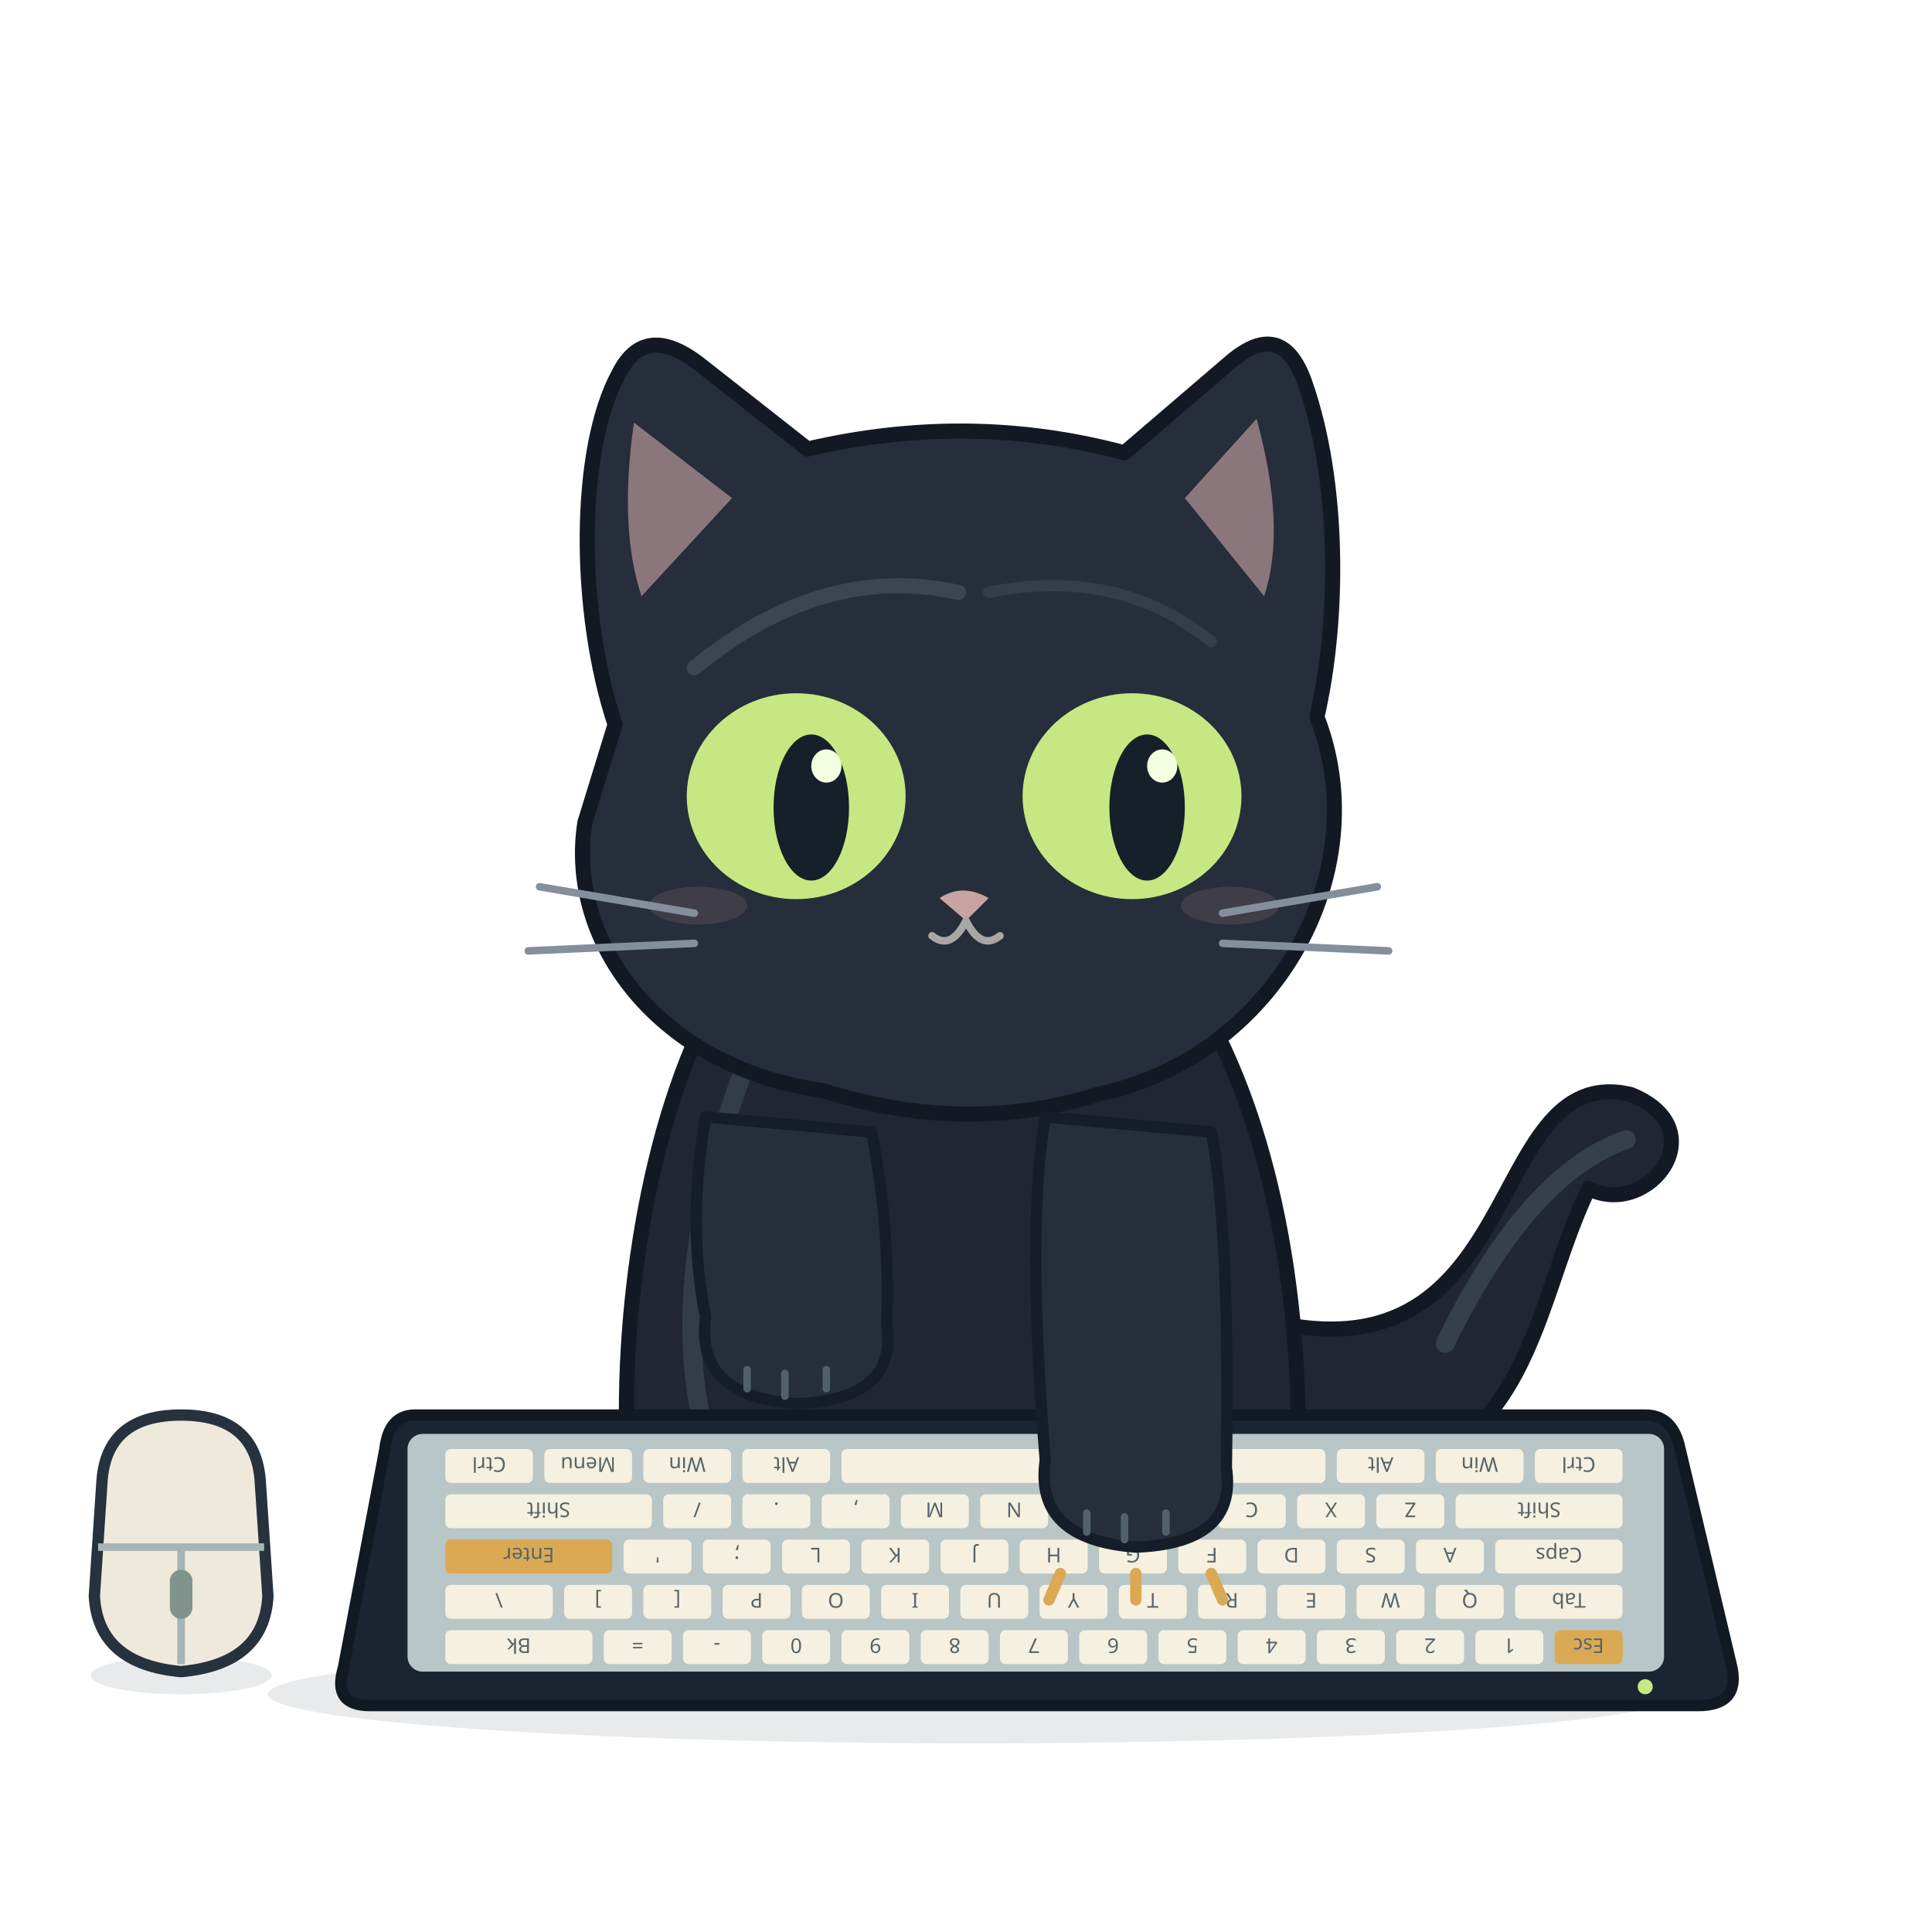
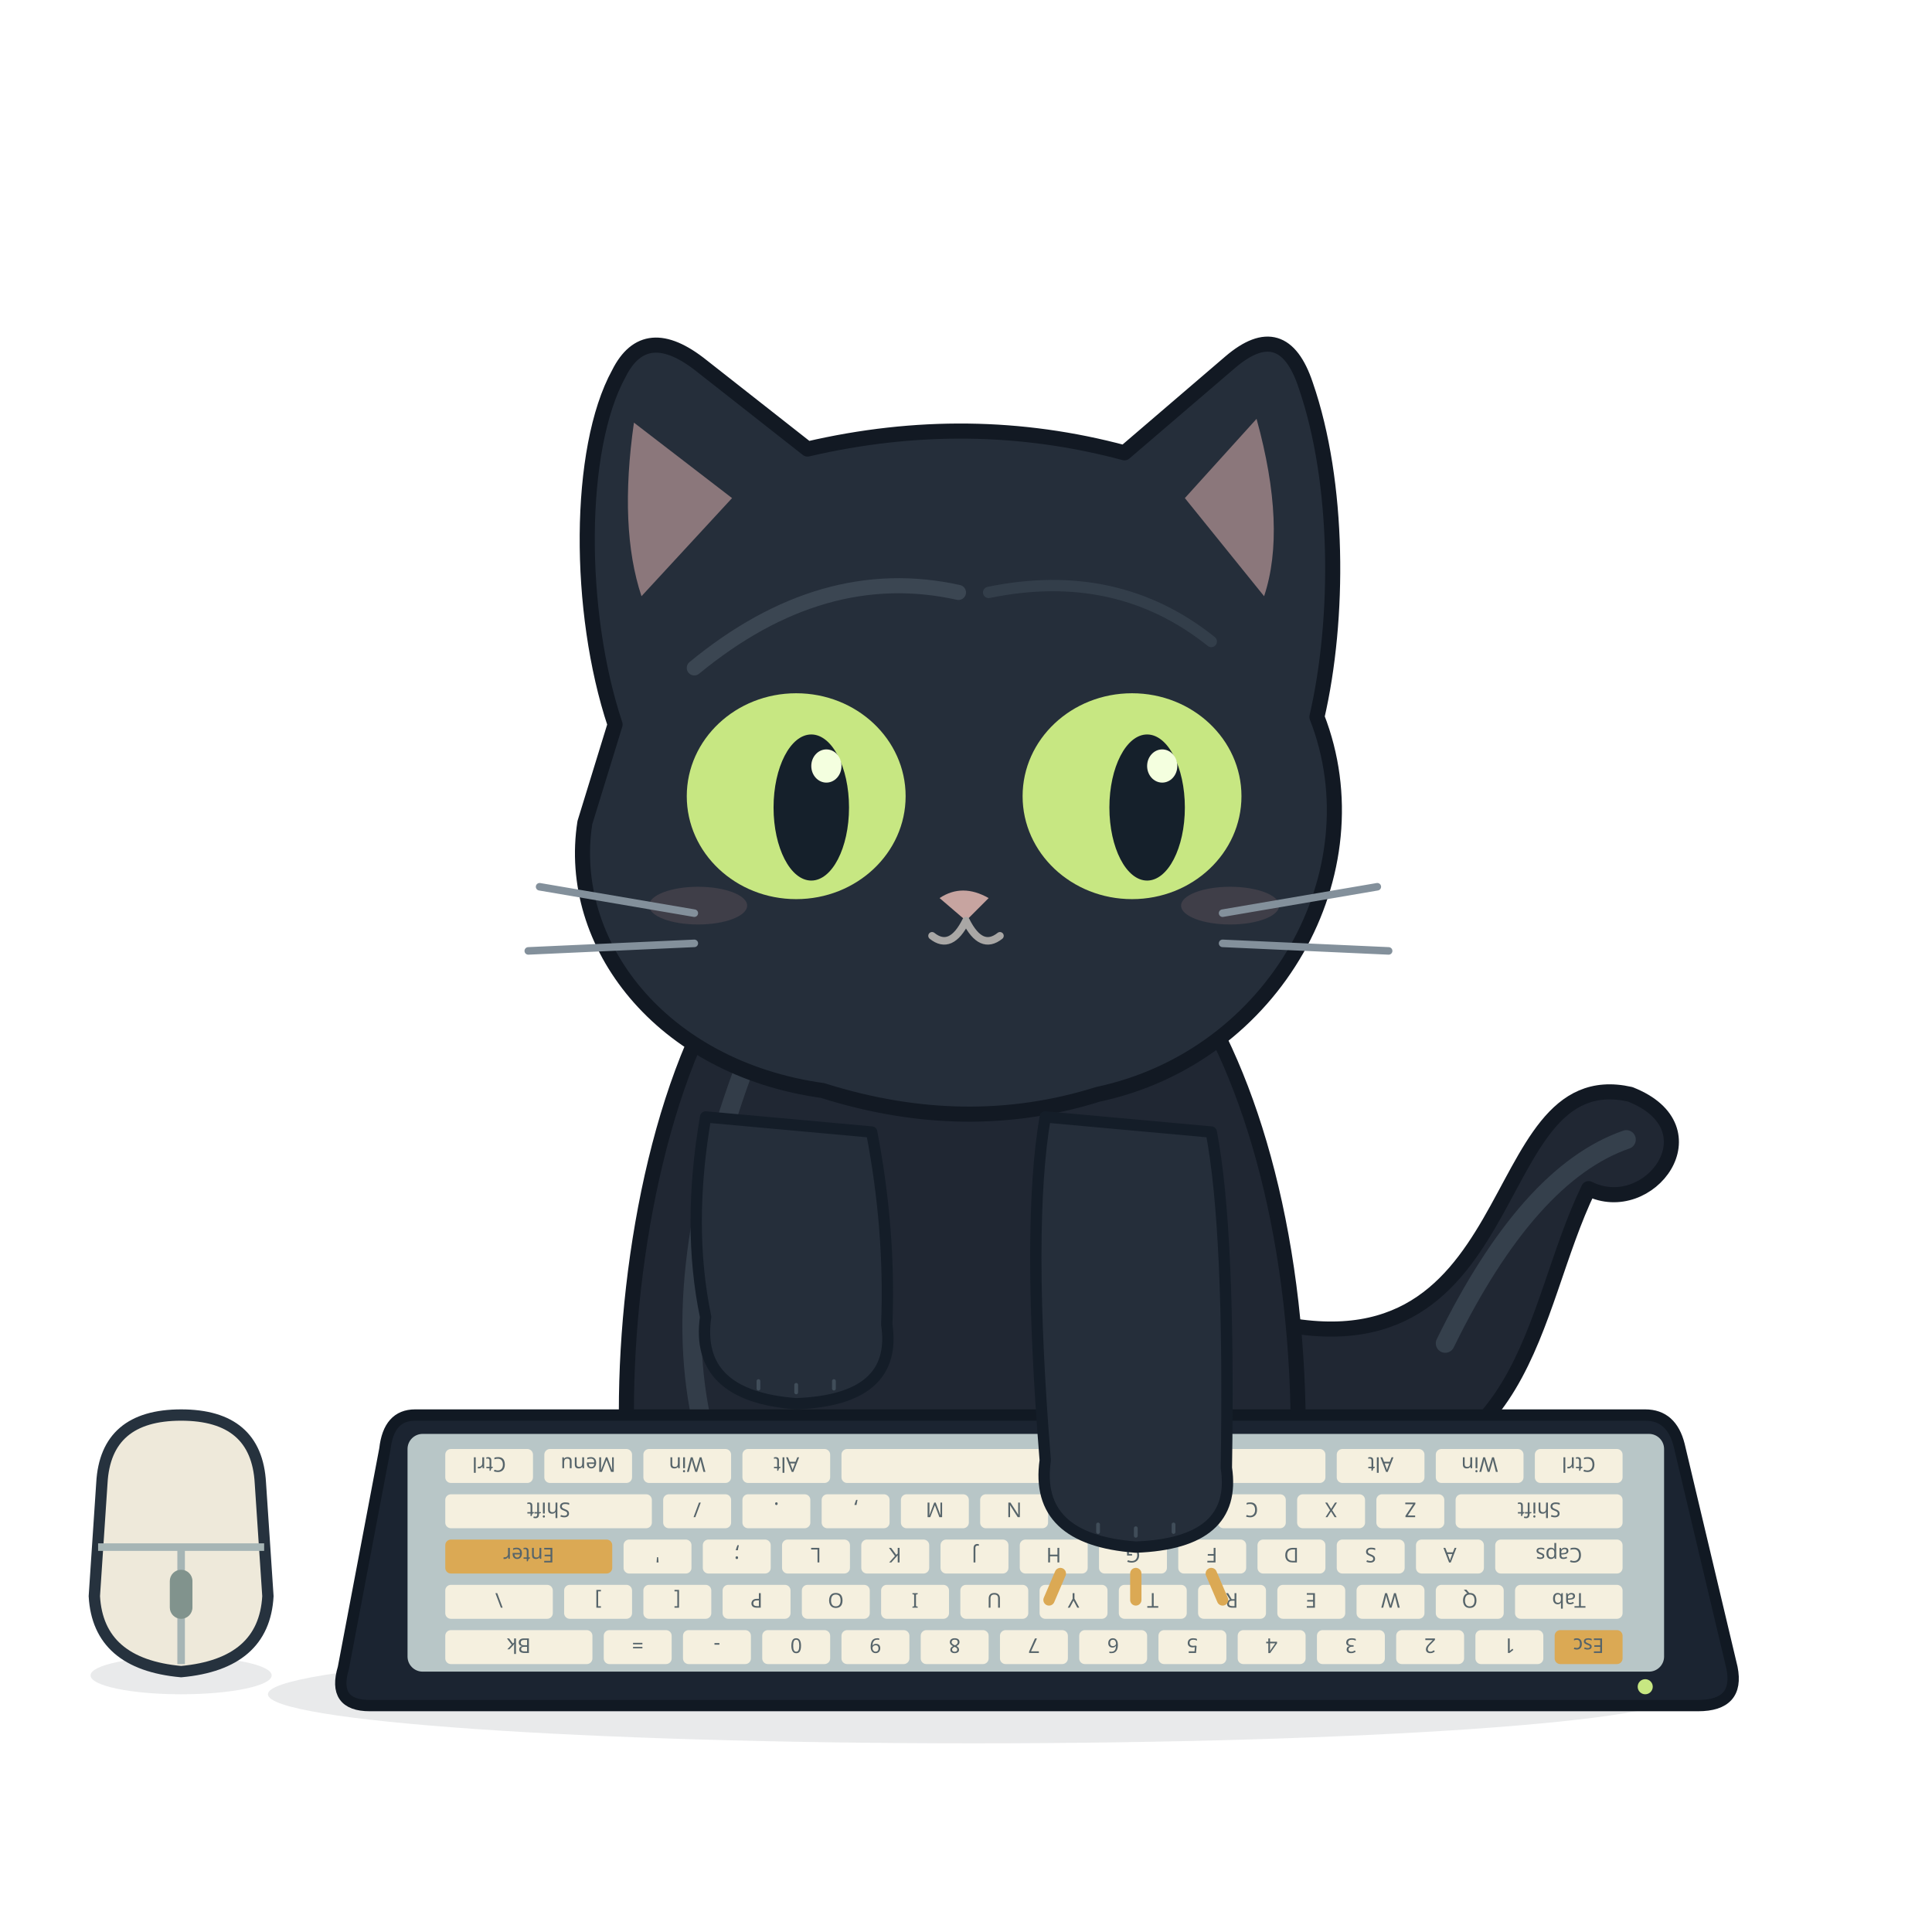
<svg xmlns="http://www.w3.org/2000/svg" width="512" height="512" viewBox="0 0 512 512">
  <ellipse cx="258" cy="449" rx="187" ry="13" fill="#17212d18" />
  <path d="M 332 349 C 406 370 392 281 432 290 C 455 299 437 323 421 315 C 405 348 406 395 345 393 Z" fill="#202733" stroke="#121923" stroke-width="4" stroke-linecap="round" stroke-linejoin="round" />
  <path d="M 383 356 Q 405 311 431 302" fill="none" stroke="#35404c" stroke-width="5" stroke-linecap="round" stroke-linejoin="round" />
  <path d="M 198 252 C 176 280 166 332 166 374 Q 163 407 195 413 L 316 413 Q 349 410 344 374 C 343 321 329 278 310 254 Z" fill="#202733" stroke="#121923" stroke-width="4" stroke-linecap="round" stroke-linejoin="round" />
  <path d="M 198 281 Q 176 339 187 381" fill="none" stroke="#333d49" stroke-width="5" stroke-linecap="round" stroke-linejoin="round" />
  <ellipse cx="210" cy="398" rx="36" ry="20" fill="#151d28" />
  <ellipse cx="303" cy="398" rx="36" ry="20" fill="#151d28" />
  <path d="M 163 192 C 153 162 153 119 164 99 Q 171 85 186 97 L 214 119 Q 257 109 298 120 L 326 96 Q 340 84 346 102 C 355 128 355 164 349 190 C 365 231 338 280 291 290 Q 256 301 218 289 C 175 283 150 250 155 218 Z" fill="#252e3a" stroke="#121923" stroke-width="4" stroke-linecap="round" stroke-linejoin="round" />
  <path d="M 168 112 Q 164 140 170 158 L 194 132 Z" fill="#8b777b" stroke="none" stroke-width="1" stroke-linecap="round" stroke-linejoin="round" />
  <path d="M 333 111 Q 341 140 335 158 L 314 132 Z" fill="#8b777b" stroke="none" stroke-width="1" stroke-linecap="round" stroke-linejoin="round" />
  <path d="M 184 177 Q 218 149 254 157" fill="none" stroke="#3b4652" stroke-width="4" stroke-linecap="round" stroke-linejoin="round" />
  <path d="M 262 157 Q 296 150 321 170" fill="none" stroke="#333e4a" stroke-width="3" stroke-linecap="round" stroke-linejoin="round" />
  <ellipse cx="211" cy="211" rx="29" ry="27.28" fill="#c7e782" />
  <ellipse cx="215" cy="214" rx="10" ry="19.36" fill="#15202b" />
  <ellipse cx="219" cy="203" rx="4" ry="4.4" fill="#f4ffdf" />
  <ellipse cx="300" cy="211" rx="29" ry="27.28" fill="#c7e782" />
  <ellipse cx="304" cy="214" rx="10" ry="19.36" fill="#15202b" />
  <ellipse cx="308" cy="203" rx="4" ry="4.4" fill="#f4ffdf" />
  <ellipse cx="185" cy="240" rx="13" ry="5" fill="#db9e9e24" />
  <ellipse cx="326" cy="240" rx="13" ry="5" fill="#db9e9e24" />
  <path d="M 249 238 Q 255 234 262 238 L 256 244 Z" fill="#c7a4a0" stroke="none" stroke-width="1" stroke-linecap="round" stroke-linejoin="round" />
  <path d="M 256 244 Q 252 252 247 248 M 256 244 Q 260 252 265 248" fill="none" stroke="#a9a7a5" stroke-width="2" stroke-linecap="round" stroke-linejoin="round" />
  <path d="M 184 242 L 143 235" fill="none" stroke="#83909b" stroke-width="2" stroke-linecap="round" stroke-linejoin="round" />
  <path d="M 184 250 L 140 252" fill="none" stroke="#83909b" stroke-width="2" stroke-linecap="round" stroke-linejoin="round" />
  <path d="M 324 242 L 365 235" fill="none" stroke="#83909b" stroke-width="2" stroke-linecap="round" stroke-linejoin="round" />
  <path d="M 324 250 L 368 252" fill="none" stroke="#83909b" stroke-width="2" stroke-linecap="round" stroke-linejoin="round" />
  <path d="M 110 375 L 436 375 Q 443 375 445 383 L 459 442 Q 461 452 450 452 L 98 452 Q 88 452 91 442 L 102 384 Q 103 375 110 375 Z" fill="#1b2431" stroke="#111923" stroke-width="3" stroke-linecap="round" stroke-linejoin="round" />
  <rect x="108" y="380" width="333" height="63" rx="4" fill="#b8c6c7" />
  <g transform="rotate(180 275 409)">
    <rect x="120" y="377" width="18" height="9" rx="1.5" fill="#dba954" />
    <text x="129.0" y="383.8" text-anchor="middle" font-family="sans-serif" font-size="5.4" fill="#56646a">Esc</text>
    <rect x="141" y="377" width="18" height="9" rx="1.5" fill="#f5f0df" />
    <text x="150.0" y="383.8" text-anchor="middle" font-family="sans-serif" font-size="5.4" fill="#56646a">1</text>
    <rect x="162" y="377" width="18" height="9" rx="1.5" fill="#f5f0df" />
    <text x="171.0" y="383.8" text-anchor="middle" font-family="sans-serif" font-size="5.4" fill="#56646a">2</text>
    <rect x="183" y="377" width="18" height="9" rx="1.5" fill="#f5f0df" />
    <text x="192.0" y="383.8" text-anchor="middle" font-family="sans-serif" font-size="5.4" fill="#56646a">3</text>
    <rect x="204" y="377" width="18" height="9" rx="1.5" fill="#f5f0df" />
    <text x="213.0" y="383.8" text-anchor="middle" font-family="sans-serif" font-size="5.4" fill="#56646a">4</text>
    <rect x="225" y="377" width="18" height="9" rx="1.5" fill="#f5f0df" />
    <text x="234.0" y="383.8" text-anchor="middle" font-family="sans-serif" font-size="5.4" fill="#56646a">5</text>
    <rect x="246" y="377" width="18" height="9" rx="1.5" fill="#f5f0df" />
    <text x="255.0" y="383.8" text-anchor="middle" font-family="sans-serif" font-size="5.4" fill="#56646a">6</text>
    <rect x="267" y="377" width="18" height="9" rx="1.5" fill="#f5f0df" />
    <text x="276.0" y="383.8" text-anchor="middle" font-family="sans-serif" font-size="5.4" fill="#56646a">7</text>
    <rect x="288" y="377" width="18" height="9" rx="1.5" fill="#f5f0df" />
    <text x="297.0" y="383.8" text-anchor="middle" font-family="sans-serif" font-size="5.4" fill="#56646a">8</text>
    <rect x="309" y="377" width="18" height="9" rx="1.5" fill="#f5f0df" />
    <text x="318.0" y="383.8" text-anchor="middle" font-family="sans-serif" font-size="5.4" fill="#56646a">9</text>
    <rect x="330" y="377" width="18" height="9" rx="1.5" fill="#f5f0df" />
    <text x="339.0" y="383.8" text-anchor="middle" font-family="sans-serif" font-size="5.4" fill="#56646a">0</text>
    <rect x="351" y="377" width="18" height="9" rx="1.5" fill="#f5f0df" />
    <text x="360.0" y="383.8" text-anchor="middle" font-family="sans-serif" font-size="5.4" fill="#56646a">-</text>
    <rect x="372" y="377" width="18" height="9" rx="1.5" fill="#f5f0df" />
    <text x="381.0" y="383.8" text-anchor="middle" font-family="sans-serif" font-size="5.4" fill="#56646a">=</text>
    <rect x="393" y="377" width="39" height="9" rx="1.5" fill="#f5f0df" />
    <text x="412.5" y="383.8" text-anchor="middle" font-family="sans-serif" font-size="5.4" fill="#56646a">Bk</text>
    <rect x="120" y="389" width="28.5" height="9" rx="1.5" fill="#f5f0df" />
    <text x="134.25" y="395.8" text-anchor="middle" font-family="sans-serif" font-size="5.4" fill="#56646a">Tab</text>
    <rect x="151.5" y="389" width="18" height="9" rx="1.5" fill="#f5f0df" />
    <text x="160.5" y="395.8" text-anchor="middle" font-family="sans-serif" font-size="5.4" fill="#56646a">Q</text>
    <rect x="172.5" y="389" width="18" height="9" rx="1.5" fill="#f5f0df" />
    <text x="181.5" y="395.8" text-anchor="middle" font-family="sans-serif" font-size="5.4" fill="#56646a">W</text>
    <rect x="193.5" y="389" width="18" height="9" rx="1.5" fill="#f5f0df" />
    <text x="202.5" y="395.8" text-anchor="middle" font-family="sans-serif" font-size="5.4" fill="#56646a">E</text>
    <rect x="214.5" y="389" width="18" height="9" rx="1.5" fill="#f5f0df" />
    <text x="223.5" y="395.8" text-anchor="middle" font-family="sans-serif" font-size="5.4" fill="#56646a">R</text>
    <rect x="235.5" y="389" width="18" height="9" rx="1.5" fill="#f5f0df" />
    <text x="244.5" y="395.8" text-anchor="middle" font-family="sans-serif" font-size="5.4" fill="#56646a">T</text>
    <rect x="256.5" y="389" width="18" height="9" rx="1.5" fill="#f5f0df" />
    <text x="265.5" y="395.8" text-anchor="middle" font-family="sans-serif" font-size="5.4" fill="#56646a">Y</text>
    <rect x="277.5" y="389" width="18" height="9" rx="1.5" fill="#f5f0df" />
    <text x="286.5" y="395.8" text-anchor="middle" font-family="sans-serif" font-size="5.4" fill="#56646a">U</text>
    <rect x="298.5" y="389" width="18" height="9" rx="1.5" fill="#f5f0df" />
    <text x="307.5" y="395.8" text-anchor="middle" font-family="sans-serif" font-size="5.4" fill="#56646a">I</text>
    <rect x="319.5" y="389" width="18" height="9" rx="1.5" fill="#f5f0df" />
    <text x="328.5" y="395.8" text-anchor="middle" font-family="sans-serif" font-size="5.4" fill="#56646a">O</text>
    <rect x="340.5" y="389" width="18" height="9" rx="1.5" fill="#f5f0df" />
    <text x="349.5" y="395.8" text-anchor="middle" font-family="sans-serif" font-size="5.4" fill="#56646a">P</text>
    <rect x="361.5" y="389" width="18" height="9" rx="1.5" fill="#f5f0df" />
    <text x="370.5" y="395.8" text-anchor="middle" font-family="sans-serif" font-size="5.4" fill="#56646a">[</text>
    <rect x="382.5" y="389" width="18" height="9" rx="1.5" fill="#f5f0df" />
    <text x="391.5" y="395.8" text-anchor="middle" font-family="sans-serif" font-size="5.4" fill="#56646a">]</text>
    <rect x="403.5" y="389" width="28.5" height="9" rx="1.5" fill="#f5f0df" />
    <text x="417.75" y="395.8" text-anchor="middle" font-family="sans-serif" font-size="5.4" fill="#56646a">\</text>
    <rect x="120" y="401" width="33.75" height="9" rx="1.5" fill="#f5f0df" />
    <text x="136.875" y="407.8" text-anchor="middle" font-family="sans-serif" font-size="5.4" fill="#56646a">Caps</text>
    <rect x="156.75" y="401" width="18" height="9" rx="1.5" fill="#f5f0df" />
    <text x="165.75" y="407.8" text-anchor="middle" font-family="sans-serif" font-size="5.4" fill="#56646a">A</text>
    <rect x="177.75" y="401" width="18" height="9" rx="1.5" fill="#f5f0df" />
    <text x="186.75" y="407.8" text-anchor="middle" font-family="sans-serif" font-size="5.4" fill="#56646a">S</text>
    <rect x="198.75" y="401" width="18" height="9" rx="1.5" fill="#f5f0df" />
    <text x="207.75" y="407.8" text-anchor="middle" font-family="sans-serif" font-size="5.4" fill="#56646a">D</text>
    <rect x="219.75" y="401" width="18" height="9" rx="1.5" fill="#f5f0df" />
    <text x="228.75" y="407.8" text-anchor="middle" font-family="sans-serif" font-size="5.4" fill="#56646a">F</text>
    <rect x="240.75" y="401" width="18" height="9" rx="1.5" fill="#f5f0df" />
    <text x="249.75" y="407.8" text-anchor="middle" font-family="sans-serif" font-size="5.4" fill="#56646a">G</text>
    <rect x="261.75" y="401" width="18" height="9" rx="1.5" fill="#f5f0df" />
    <text x="270.75" y="407.8" text-anchor="middle" font-family="sans-serif" font-size="5.4" fill="#56646a">H</text>
    <rect x="282.75" y="401" width="18" height="9" rx="1.5" fill="#f5f0df" />
    <text x="291.75" y="407.8" text-anchor="middle" font-family="sans-serif" font-size="5.4" fill="#56646a">J</text>
    <rect x="303.75" y="401" width="18" height="9" rx="1.5" fill="#f5f0df" />
    <text x="312.75" y="407.8" text-anchor="middle" font-family="sans-serif" font-size="5.4" fill="#56646a">K</text>
    <rect x="324.75" y="401" width="18" height="9" rx="1.5" fill="#f5f0df" />
    <text x="333.75" y="407.8" text-anchor="middle" font-family="sans-serif" font-size="5.4" fill="#56646a">L</text>
    <rect x="345.75" y="401" width="18" height="9" rx="1.5" fill="#f5f0df" />
    <text x="354.75" y="407.8" text-anchor="middle" font-family="sans-serif" font-size="5.4" fill="#56646a">;</text>
    <rect x="366.75" y="401" width="18" height="9" rx="1.5" fill="#f5f0df" />
    <text x="375.75" y="407.8" text-anchor="middle" font-family="sans-serif" font-size="5.4" fill="#56646a">'</text>
    <rect x="387.75" y="401" width="44.25" height="9" rx="1.5" fill="#dba954" />
    <text x="409.875" y="407.8" text-anchor="middle" font-family="sans-serif" font-size="5.4" fill="#56646a">Enter</text>
    <rect x="120" y="413" width="44.25" height="9" rx="1.5" fill="#f5f0df" />
    <text x="142.125" y="419.8" text-anchor="middle" font-family="sans-serif" font-size="5.4" fill="#56646a">Shift</text>
    <rect x="167.25" y="413" width="18" height="9" rx="1.5" fill="#f5f0df" />
    <text x="176.25" y="419.8" text-anchor="middle" font-family="sans-serif" font-size="5.4" fill="#56646a">Z</text>
    <rect x="188.25" y="413" width="18" height="9" rx="1.5" fill="#f5f0df" />
    <text x="197.25" y="419.8" text-anchor="middle" font-family="sans-serif" font-size="5.4" fill="#56646a">X</text>
    <rect x="209.25" y="413" width="18" height="9" rx="1.5" fill="#f5f0df" />
    <text x="218.25" y="419.8" text-anchor="middle" font-family="sans-serif" font-size="5.4" fill="#56646a">C</text>
    <rect x="230.25" y="413" width="18" height="9" rx="1.5" fill="#f5f0df" />
    <text x="239.25" y="419.8" text-anchor="middle" font-family="sans-serif" font-size="5.4" fill="#56646a">V</text>
    <rect x="251.25" y="413" width="18" height="9" rx="1.5" fill="#f5f0df" />
    <text x="260.25" y="419.8" text-anchor="middle" font-family="sans-serif" font-size="5.4" fill="#56646a">B</text>
    <rect x="272.25" y="413" width="18" height="9" rx="1.5" fill="#f5f0df" />
    <text x="281.25" y="419.8" text-anchor="middle" font-family="sans-serif" font-size="5.4" fill="#56646a">N</text>
    <rect x="293.25" y="413" width="18" height="9" rx="1.5" fill="#f5f0df" />
    <text x="302.25" y="419.8" text-anchor="middle" font-family="sans-serif" font-size="5.4" fill="#56646a">M</text>
    <rect x="314.25" y="413" width="18" height="9" rx="1.5" fill="#f5f0df" />
    <text x="323.25" y="419.8" text-anchor="middle" font-family="sans-serif" font-size="5.4" fill="#56646a">,</text>
    <rect x="335.25" y="413" width="18" height="9" rx="1.5" fill="#f5f0df" />
    <text x="344.25" y="419.8" text-anchor="middle" font-family="sans-serif" font-size="5.4" fill="#56646a">.</text>
    <rect x="356.25" y="413" width="18" height="9" rx="1.5" fill="#f5f0df" />
    <text x="365.25" y="419.8" text-anchor="middle" font-family="sans-serif" font-size="5.4" fill="#56646a">/</text>
    <rect x="377.25" y="413" width="54.75" height="9" rx="1.5" fill="#f5f0df" />
    <text x="404.625" y="419.8" text-anchor="middle" font-family="sans-serif" font-size="5.4" fill="#56646a">Shift</text>
    <rect x="120" y="425" width="23.25" height="9" rx="1.5" fill="#f5f0df" />
    <text x="131.625" y="431.8" text-anchor="middle" font-family="sans-serif" font-size="5.4" fill="#56646a">Ctrl</text>
    <rect x="146.25" y="425" width="23.25" height="9" rx="1.5" fill="#f5f0df" />
    <text x="157.875" y="431.8" text-anchor="middle" font-family="sans-serif" font-size="5.4" fill="#56646a">Win</text>
    <rect x="172.5" y="425" width="23.25" height="9" rx="1.5" fill="#f5f0df" />
    <text x="184.125" y="431.8" text-anchor="middle" font-family="sans-serif" font-size="5.4" fill="#56646a">Alt</text>
    <rect x="198.75" y="425" width="128.25" height="9" rx="1.5" fill="#f5f0df" />
    <text x="262.875" y="431.8" text-anchor="middle" font-family="sans-serif" font-size="5.4" fill="#56646a" />
    <rect x="330.0" y="425" width="23.25" height="9" rx="1.5" fill="#f5f0df" />
    <text x="341.625" y="431.8" text-anchor="middle" font-family="sans-serif" font-size="5.4" fill="#56646a">Alt</text>
    <rect x="356.25" y="425" width="23.25" height="9" rx="1.5" fill="#f5f0df" />
    <text x="367.875" y="431.8" text-anchor="middle" font-family="sans-serif" font-size="5.4" fill="#56646a">Win</text>
    <rect x="382.5" y="425" width="23.25" height="9" rx="1.5" fill="#f5f0df" />
    <text x="394.125" y="431.8" text-anchor="middle" font-family="sans-serif" font-size="5.4" fill="#56646a">Menu</text>
    <rect x="408.75" y="425" width="23.25" height="9" rx="1.5" fill="#f5f0df" />
    <text x="420.375" y="431.8" text-anchor="middle" font-family="sans-serif" font-size="5.4" fill="#56646a">Ctrl</text>
  </g>
  <ellipse cx="436" cy="447" rx="2" ry="2" fill="#c7e782" />
  <g transform="translate(0 0)">
    <ellipse cx="48" cy="444" rx="24" ry="5" fill="#17212d18" />
    <path d="M 27 393 Q 28 375 48 375 Q 68 375 69 393 L 71 423 Q 70 441 48 443 Q 26 441 25 423 Z" fill="#eee9da" stroke="#26323e" stroke-width="3" />
    <path d="M 26 410 H 70 M 48 410 V 441" fill="none" stroke="#a6b5b5" stroke-width="2" />
    <rect x="45" y="416" width="6" height="13" rx="3" fill="#81938d" />
  </g>
  <path d="M 187 296 Q 182 325 187 349 Q 184 370 211 372 Q 238 371 235 351 Q 236 326 231 300 Z" fill="#252e3a" stroke="#141d28" stroke-width="3" stroke-linecap="round" stroke-linejoin="round" />
-   <path d="M 198 363 L 198 368 M 208 364 L 208 370 M 219 363 L 219 368" fill="none" stroke="#52606c" stroke-width="2" stroke-linecap="round" stroke-linejoin="round" />
+   <path d="M 201 366 l 0 2 M 211 367 l 0 2 M 221 366 l 0 2" fill="none" stroke="#404d59" stroke-width="1" stroke-linecap="round" stroke-linejoin="round" />
  <path d="M 277 296 Q 272 325 277 387 Q 274 408 301 410 Q 328 409 325 389 Q 326 326 321 300 Z" fill="#252e3a" stroke="#141d28" stroke-width="3" stroke-linecap="round" stroke-linejoin="round" />
-   <path d="M 288 401 L 288 406 M 298 402 L 298 408 M 309 401 L 309 406" fill="none" stroke="#52606c" stroke-width="2" stroke-linecap="round" stroke-linejoin="round" />
+   <path d="M 291 404 l 0 2 M 301 405 l 0 2 M 311 404 l 0 2" fill="none" stroke="#404d59" stroke-width="1" stroke-linecap="round" stroke-linejoin="round" />
  <path d="M 281 417 l -3.0 7" fill="none" stroke="#dba954" stroke-width="3" stroke-linecap="round" stroke-linejoin="round" />
  <path d="M 301 417 l 0.0 7" fill="none" stroke="#dba954" stroke-width="3" stroke-linecap="round" stroke-linejoin="round" />
  <path d="M 321 417 l 3.0 7" fill="none" stroke="#dba954" stroke-width="3" stroke-linecap="round" stroke-linejoin="round" />
</svg>
